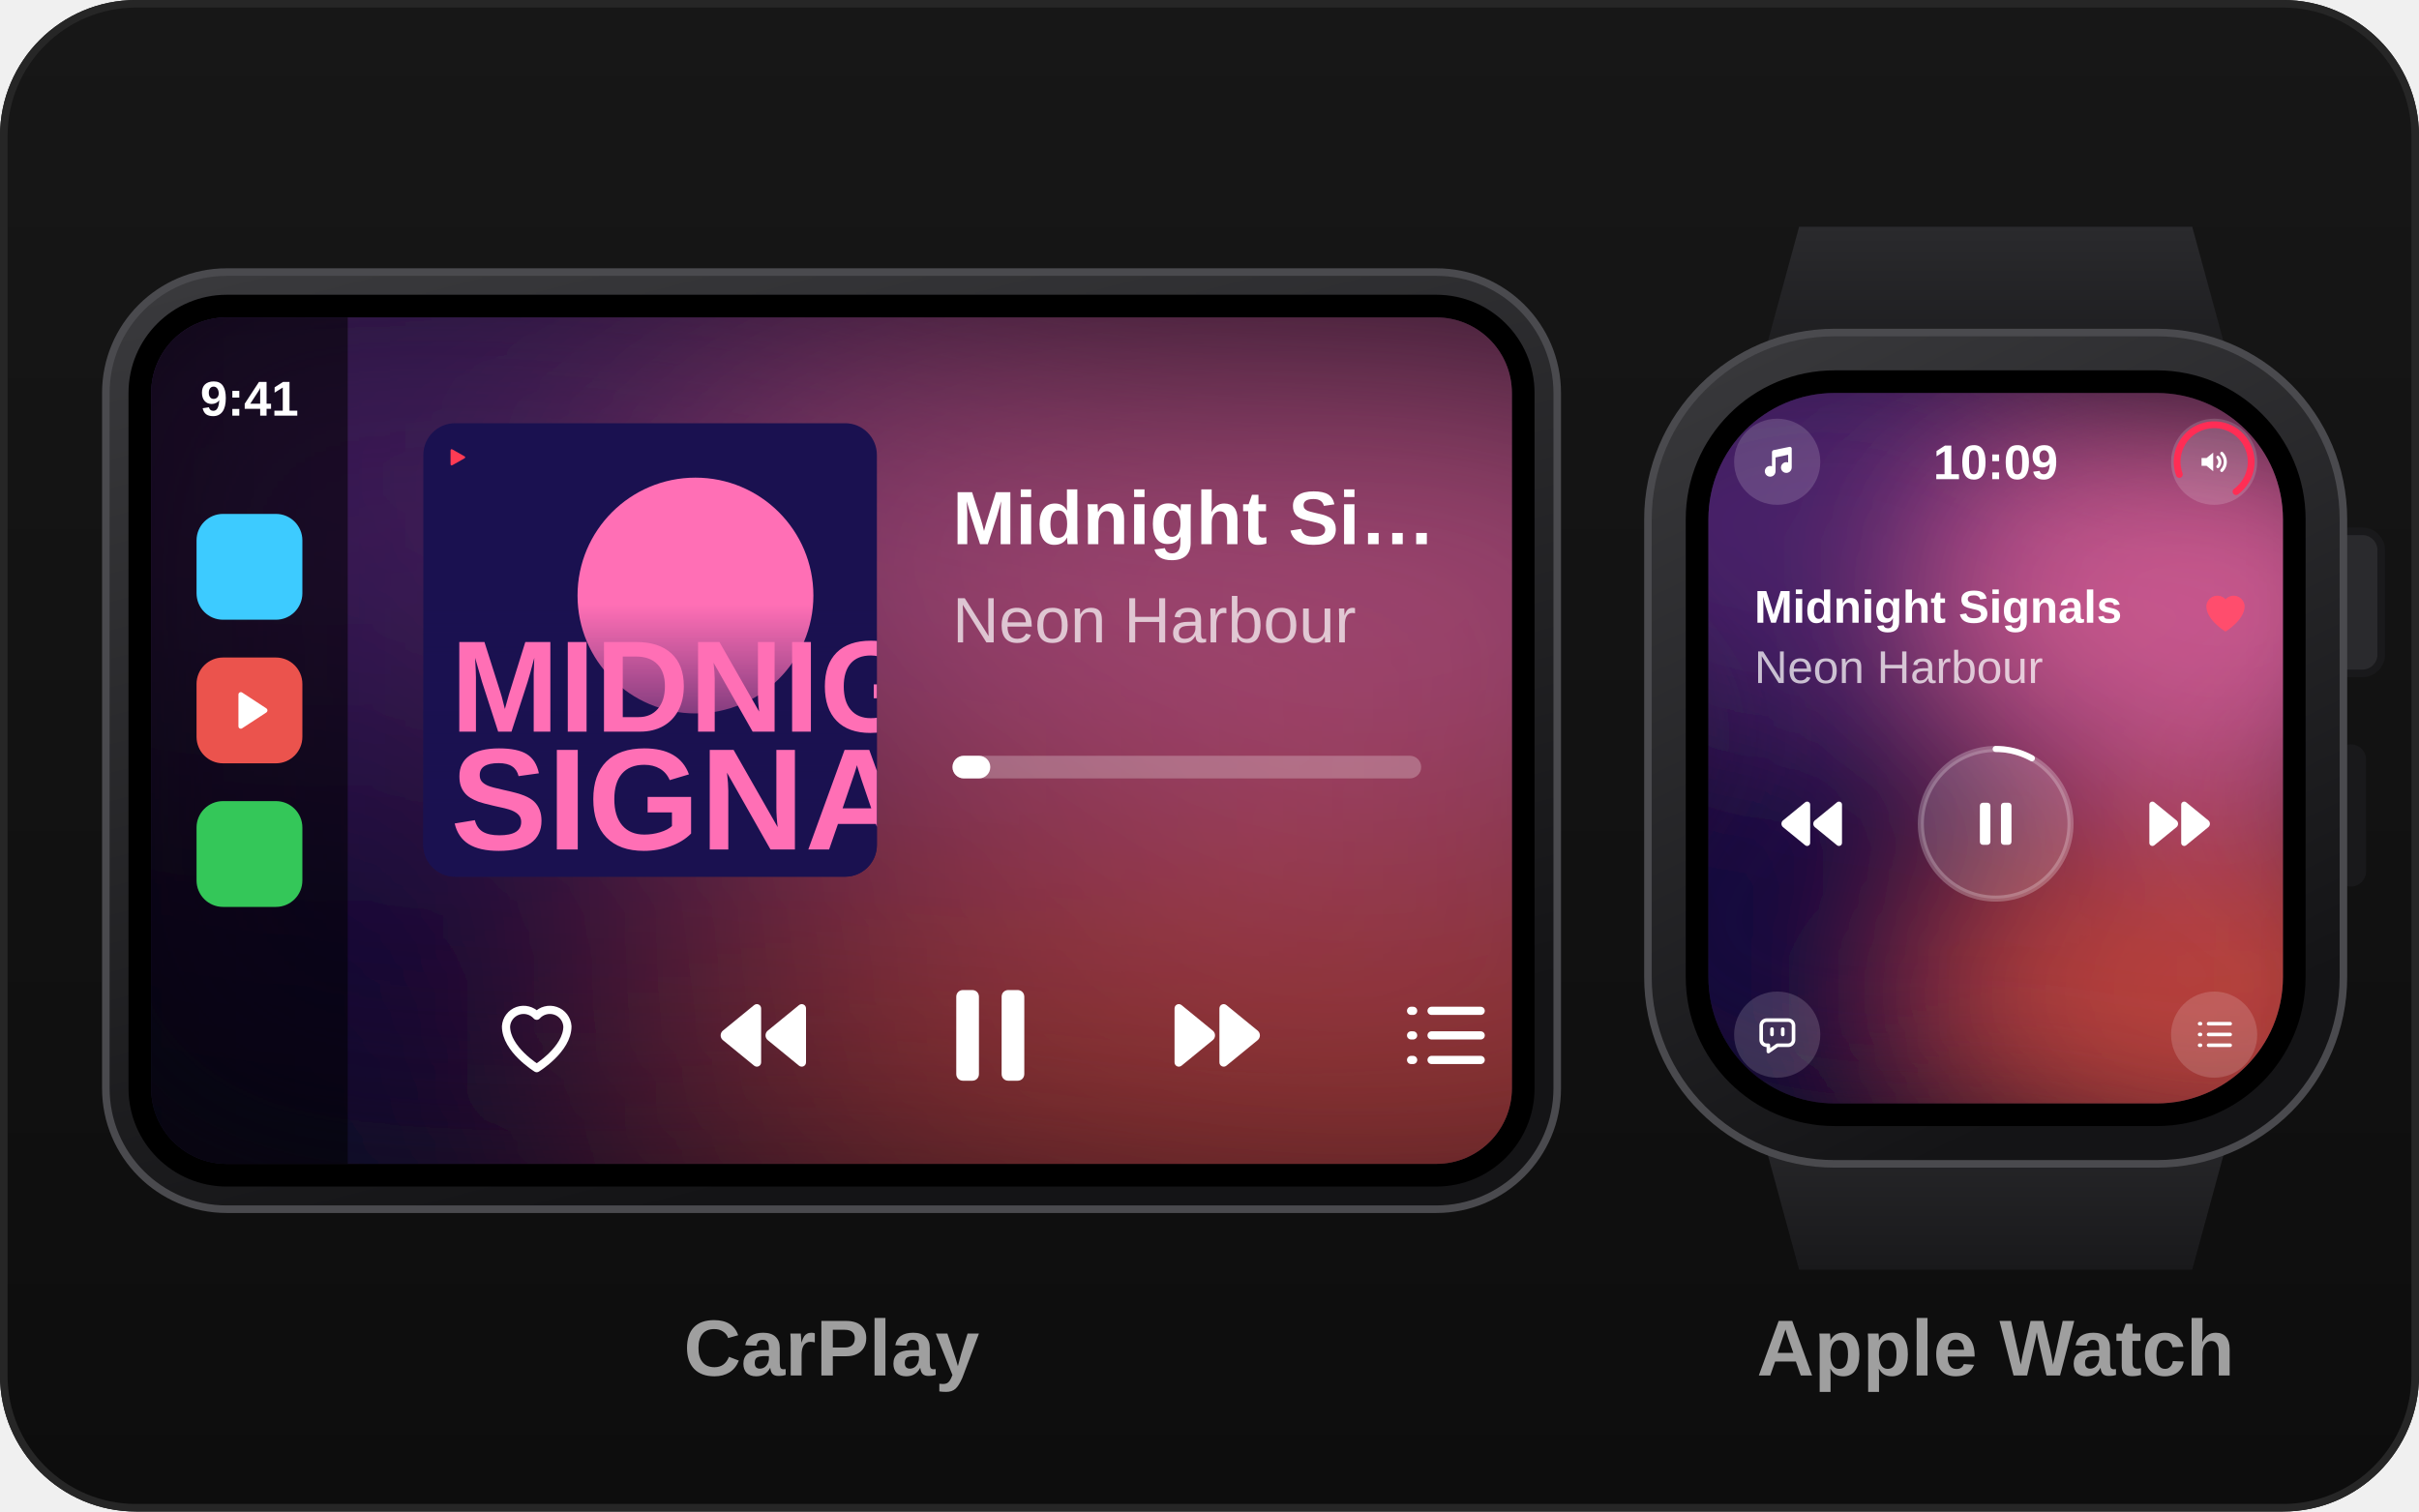
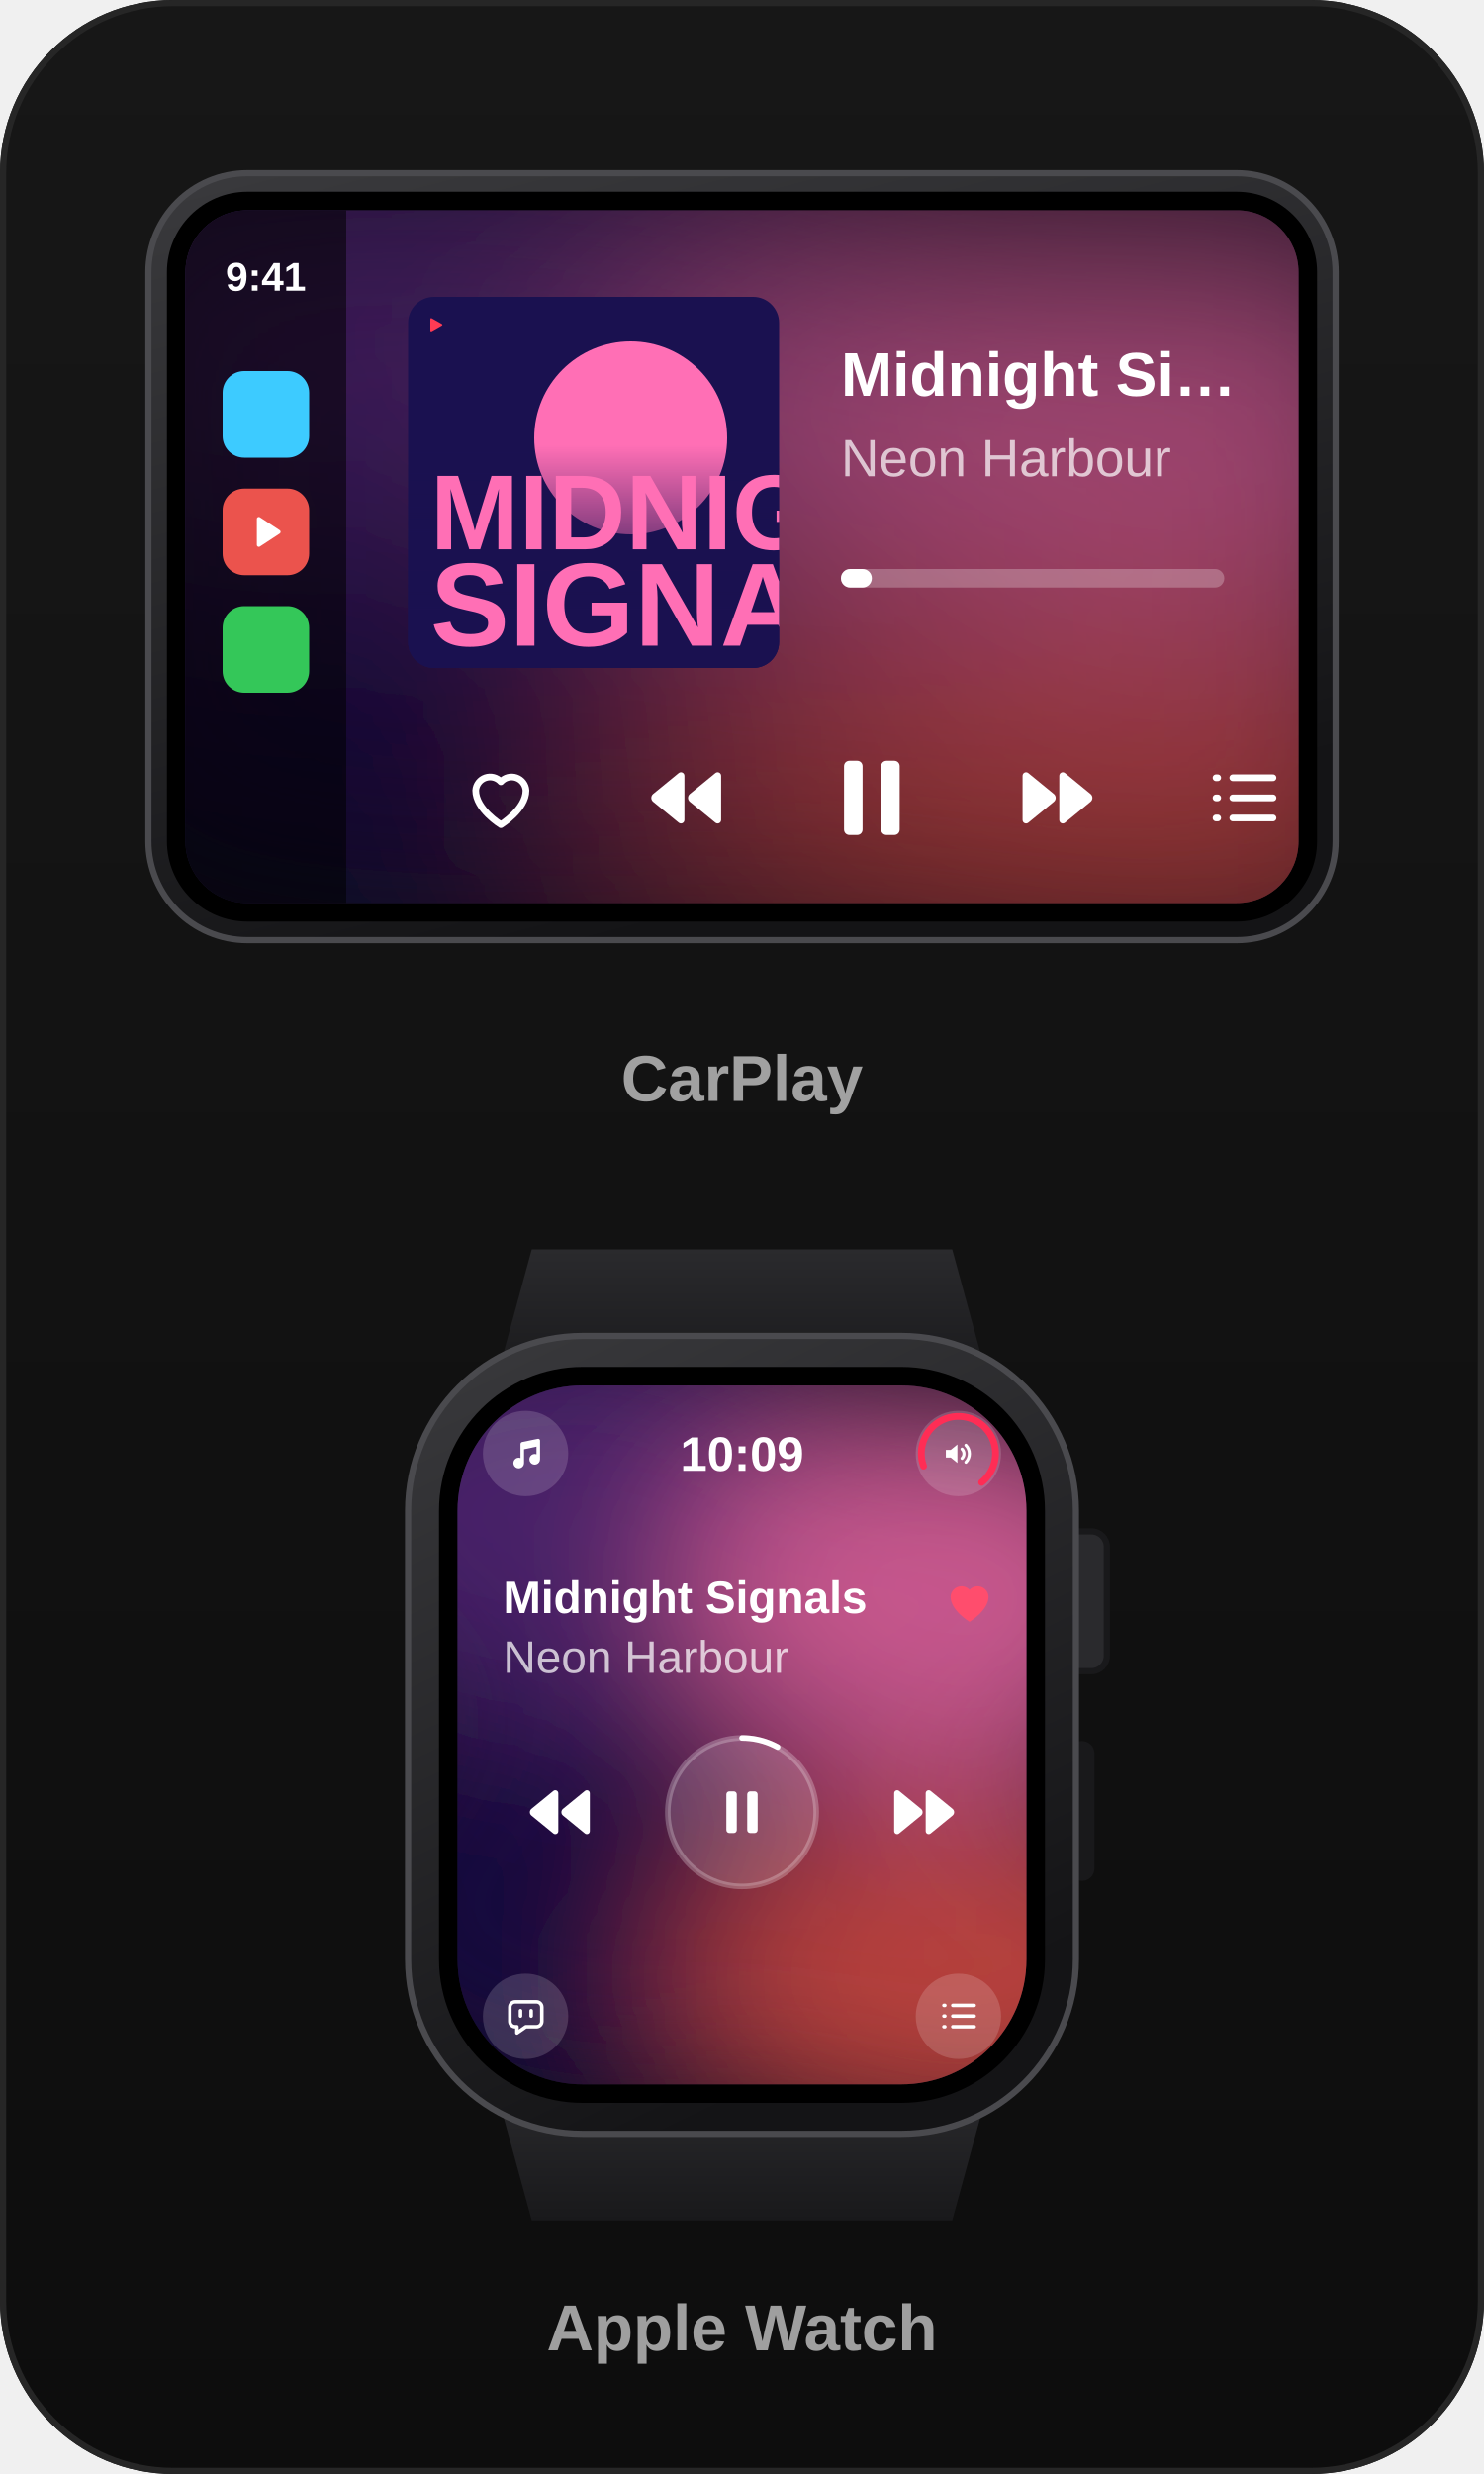
- <svg xmlns="http://www.w3.org/2000/svg" viewBox="0 0 320 200" width="320" height="200" role="img">
+ <svg xmlns="http://www.w3.org/2000/svg" viewBox="0 0 240 400" width="240" height="400" role="img">
  <defs>
    <clipPath id="dvpc">
-       <rect width="320" height="200" rx="18" />
+       <rect width="240" height="400" rx="28" />
    </clipPath>
    <linearGradient id="dvpg" x1="0" y1="0" x2="0" y2="1">
      <stop offset="0" stop-color="#171717" />
      <stop offset="1" stop-color="#0D0D0D" />
    </linearGradient>
  </defs>
  <g clip-path="url(#dvpc)">
-     <rect width="320" height="200" fill="url(#dvpg)" />
+     <rect width="240" height="400" fill="url(#dvpg)" />
    <linearGradient id="cpssh" x1="0" y1="0" x2=".4" y2="1">
      <stop offset="0" stop-color="#3A3A3D" />
      <stop offset="1" stop-color="#141416" />
    </linearGradient>
-     <rect x="14" y="36" width="192" height="124" rx="16" fill="url(#cpssh)" stroke="#4A4A4E" />
-     <rect x="17" y="39" width="186" height="118" rx="13" fill="#000" />
+     <rect x="24.0" y="28" width="192" height="124" rx="16" fill="url(#cpssh)" stroke="#4A4A4E" />
+     <rect x="27.0" y="31" width="186" height="118" rx="13" fill="#000" />
    <clipPath id="cpssc">
      <rect width="180" height="112" rx="10" />
    </clipPath>
-     <g transform="translate(20 42)">
+     <g transform="translate(30.0 34)">
      <g clip-path="url(#cpssc)">
        <g opacity="1">
          <animate attributeName="opacity" values="1;1;0;0;1" keyTimes="0;0.45;0.5;0.95;1" dur="8s" calcMode="spline" keySplines=".45 0 .25 1;.45 0 .25 1;.45 0 .25 1;.45 0 .25 1" repeatCount="indefinite" />
          <filter id="cp0bd" x="-30%" y="-30%" width="160%" height="160%">
            <feGaussianBlur stdDeviation="21.6" />
          </filter>
          <rect width="180" height="112" fill="#141024" />
          <g filter="url(#cp0bd)">
            <ellipse cx="36.0" cy="20.2" rx="99.0" ry="33.6" fill="#5B2A86" />
            <ellipse cx="153.0" cy="33.6" rx="81.0" ry="31.4" fill="#FF6FB5" />
            <ellipse cx="54.0" cy="84.0" rx="108.0" ry="33.6" fill="#1A1150" />
            <ellipse cx="162.0" cy="95.2" rx="90.0" ry="28.0" fill="#EB534D" />
          </g>
          <rect width="180" height="112" fill="#000" fill-opacity="0.35" />
          <rect width="26" height="112" fill="#000" fill-opacity=".55" />
          <text x="13" y="13" font-family="-apple-system,BlinkMacSystemFont,'SF Pro Display','Helvetica Neue',Arial,sans-serif" font-size="6.5" font-weight="600" fill="#fff" text-anchor="middle">9:41</text>
          <rect x="6" y="26" width="14" height="14" rx="3.5" fill="#3DCBFF" />
          <rect x="6" y="45" width="14" height="14" rx="3.5" fill="#EB534D" />
          <rect x="6" y="64" width="14" height="14" rx="3.5" fill="#34C759" />
          <path transform="translate(9.5 48.5) scale(0.291667)" d="M7 4.8v14.4c0 .9 1 1.4 1.7.9l11-7.2a1.1 1.1 0 0 0 0-1.8l-11-7.2C8 3.4 7 3.9 7 4.8z" fill="#fff" />
          <clipPath id="cp0c">
            <rect width="60" height="60" rx="4.2" />
          </clipPath>
          <g transform="translate(36 14)">
            <g clip-path="url(#cp0c)">
              <linearGradient id="cp0cg" x1="0" y1="0" x2="0" y2="1">
                <stop offset=".4" stop-color="#1A1150" stop-opacity="0" />
                <stop offset=".85" stop-color="#1A1150" />
              </linearGradient>
              <rect width="60" height="60" fill="#1A1150" />
              <circle cx="36.0" cy="22.8" r="15.6" fill="#FF6FB5" />
              <rect width="60" height="60" fill="url(#cp0cg)" />
              <path transform="translate(3.60 3.33) scale(0.0907 0.0907)" d="M0 3.5Q0 0 3.05 1.72L19.95 11.28Q23 13 19.95 14.72L3.05 24.28Q0 26 0 22.5Z" fill="#FF3B54" />
              <text x="3.60" y="40.81" font-family="-apple-system,BlinkMacSystemFont,'SF Pro Display','Helvetica Neue',Arial,sans-serif" font-size="17.23" font-weight="900" fill="#FF6FB5" textLength="52.80" lengthAdjust="spacingAndGlyphs">MIDNIGHT</text>
              <text x="3.60" y="56.40" font-family="-apple-system,BlinkMacSystemFont,'SF Pro Display','Helvetica Neue',Arial,sans-serif" font-size="19.16" font-weight="900" fill="#FF6FB5" textLength="52.80" lengthAdjust="spacingAndGlyphs">SIGNALS</text>
            </g>
          </g>
          <text x="106" y="30" font-family="-apple-system,BlinkMacSystemFont,'SF Pro Display','Helvetica Neue',Arial,sans-serif" font-size="10" font-weight="700" fill="#fff">Midnight Si…</text>
          <text x="106" y="43" font-family="-apple-system,BlinkMacSystemFont,'SF Pro Display','Helvetica Neue',Arial,sans-serif" font-size="8.5" font-weight="400" fill="#fff" fill-opacity="0.7">Neon Harbour</text>
          <rect x="106" y="58" width="62" height="3" rx="1.5" fill="#fff" fill-opacity=".25" />
          <rect x="106" y="58" width="5.0" height="3" rx="1.5" fill="#fff">
            <animate attributeName="width" values="5;22.3;5;5" keyTimes="0;0.5;0.501;1" dur="8s" calcMode="linear" repeatCount="indefinite" />
          </rect>
          <path transform="translate(44.5 88.5) scale(0.541667)" d="M12 20s-7.5-4.6-7.5-10.2A4.3 4.3 0 0 1 12 7.2a4.3 4.3 0 0 1 7.5 2.6C19.5 15.4 12 20 12 20z" fill="none" stroke="#fff" stroke-width="2" stroke-linecap="round" stroke-linejoin="round" />
          <path transform="translate(73.5 87.5) scale(0.625)" d="M11.5 6.3v11.4c0 .8-.9 1.2-1.5.7L3.4 13a1.3 1.3 0 0 1 0-2L10 5.6c.6-.5 1.5-.1 1.5.7zM21 6.3v11.4c0 .8-.9 1.2-1.5.7L12.9 13a1.3 1.3 0 0 1 0-2l6.6-5.4c.6-.5 1.5-.1 1.5.7z" fill="#fff" />
          <path transform="translate(102 86) scale(0.75)" d="M6 5.2C6 4.5 6.5 4 7.2 4h1.6c.7 0 1.2.5 1.2 1.2v13.6c0 .7-.5 1.2-1.2 1.2H7.2C6.5 20 6 19.5 6 18.8zM14 5.2c0-.7.5-1.2 1.2-1.2h1.6c.7 0 1.2.5 1.2 1.2v13.6c0 .7-.5 1.2-1.2 1.2h-1.6c-.7 0-1.2-.5-1.2-1.2z" fill="#fff" />
          <path transform="translate(133.5 87.5) scale(0.625)" d="M12.5 6.3v11.4c0 .8.9 1.2 1.5.7l6.6-5.4a1.3 1.3 0 0 0 0-2L14 5.6c-.6-.5-1.5-.1-1.5.7zM3 6.3v11.4c0 .8.9 1.2 1.5.7l6.6-5.4a1.3 1.3 0 0 0 0-2L4.5 5.6C3.9 5.1 3 5.5 3 6.3z" fill="#fff" />
          <path transform="translate(164.5 88.5) scale(0.541667)" d="M9 6h12M9 12h12M9 18h12M4 6h.5M4 12h.5M4 18h.5" fill="none" stroke="#fff" stroke-width="2" stroke-linecap="round" stroke-linejoin="round" />
        </g>
        <g opacity="0">
          <animate attributeName="opacity" values="0;0;1;1;0" keyTimes="0;0.45;0.5;0.95;1" dur="8s" calcMode="spline" keySplines=".45 0 .25 1;.45 0 .25 1;.45 0 .25 1;.45 0 .25 1" repeatCount="indefinite" />
          <filter id="cp1bd" x="-30%" y="-30%" width="160%" height="160%">
            <feGaussianBlur stdDeviation="21.6" />
          </filter>
          <rect width="180" height="112" fill="#141024" />
          <g filter="url(#cp1bd)">
            <ellipse cx="36.0" cy="22.4" rx="99.0" ry="33.6" fill="#0E1B4D" />
            <ellipse cx="153.0" cy="33.6" rx="81.0" ry="31.4" fill="#3DCBFF" />
            <ellipse cx="54.0" cy="89.6" rx="108.0" ry="33.6" fill="#0B2E24" />
            <ellipse cx="162.0" cy="95.2" rx="90.0" ry="28.0" fill="#6FF0C4" />
          </g>
          <rect width="180" height="112" fill="#000" fill-opacity="0.35" />
          <rect width="26" height="112" fill="#000" fill-opacity=".55" />
          <text x="13" y="13" font-family="-apple-system,BlinkMacSystemFont,'SF Pro Display','Helvetica Neue',Arial,sans-serif" font-size="6.5" font-weight="600" fill="#fff" text-anchor="middle">9:41</text>
          <rect x="6" y="26" width="14" height="14" rx="3.5" fill="#3DCBFF" />
          <rect x="6" y="45" width="14" height="14" rx="3.5" fill="#EB534D" />
          <rect x="6" y="64" width="14" height="14" rx="3.5" fill="#34C759" />
          <path transform="translate(9.5 48.5) scale(0.291667)" d="M7 4.8v14.4c0 .9 1 1.4 1.7.9l11-7.2a1.1 1.1 0 0 0 0-1.8l-11-7.2C8 3.4 7 3.9 7 4.8z" fill="#fff" />
          <clipPath id="cp1c">
            <rect width="60" height="60" rx="4.2" />
          </clipPath>
          <g transform="translate(36 14)">
            <g clip-path="url(#cp1c)">
              <linearGradient id="cp1cg" x1="0" y1="0" x2="0" y2="1">
                <stop offset=".4" stop-color="#0E1B4D" stop-opacity="0" />
                <stop offset=".85" stop-color="#0E1B4D" />
              </linearGradient>
              <rect width="60" height="60" fill="#0E1B4D" />
              <circle cx="36.0" cy="22.8" r="15.6" fill="#6FF0C4" />
              <rect width="60" height="60" fill="url(#cp1cg)" />
              <path transform="translate(3.60 3.33) scale(0.0907 0.0907)" d="M0 3.5Q0 0 3.05 1.72L19.95 11.28Q23 13 19.95 14.72L3.05 24.28Q0 26 0 22.5Z" fill="#FF3B54" />
              <text x="3.60" y="43.34" font-family="-apple-system,BlinkMacSystemFont,'SF Pro Display','Helvetica Neue',Arial,sans-serif" font-size="24.72" font-weight="900" fill="#6FF0C4" textLength="52.80" lengthAdjust="spacingAndGlyphs">PAPER</text>
              <text x="3.60" y="56.40" font-family="-apple-system,BlinkMacSystemFont,'SF Pro Display','Helvetica Neue',Arial,sans-serif" font-size="15.64" font-weight="900" fill="#6FF0C4" textLength="52.80" lengthAdjust="spacingAndGlyphs">LANTERNS</text>
            </g>
          </g>
          <text x="106" y="30" font-family="-apple-system,BlinkMacSystemFont,'SF Pro Display','Helvetica Neue',Arial,sans-serif" font-size="10" font-weight="700" fill="#fff">Paper Lante…</text>
          <text x="106" y="43" font-family="-apple-system,BlinkMacSystemFont,'SF Pro Display','Helvetica Neue',Arial,sans-serif" font-size="8.5" font-weight="400" fill="#fff" fill-opacity="0.7">Marine Vale</text>
          <rect x="106" y="58" width="62" height="3" rx="1.5" fill="#fff" fill-opacity=".25" />
          <rect x="106" y="58" width="5.0" height="3" rx="1.5" fill="#fff">
            <animate attributeName="width" values="5;5;22.3" keyTimes="0;0.5;1" dur="8s" calcMode="linear" repeatCount="indefinite" />
          </rect>
          <path transform="translate(44.5 88.5) scale(0.541667)" d="M12 20s-7.5-4.6-7.5-10.2A4.3 4.3 0 0 1 12 7.2a4.3 4.3 0 0 1 7.5 2.6C19.5 15.4 12 20 12 20z" fill="none" stroke="#fff" stroke-width="2" stroke-linecap="round" stroke-linejoin="round" />
          <path transform="translate(73.5 87.5) scale(0.625)" d="M11.5 6.3v11.4c0 .8-.9 1.2-1.5.7L3.4 13a1.3 1.3 0 0 1 0-2L10 5.6c.6-.5 1.5-.1 1.5.7zM21 6.3v11.4c0 .8-.9 1.2-1.5.7L12.9 13a1.3 1.3 0 0 1 0-2l6.6-5.4c.6-.5 1.5-.1 1.5.7z" fill="#fff" />
          <path transform="translate(102 86) scale(0.75)" d="M6 5.2C6 4.5 6.5 4 7.2 4h1.6c.7 0 1.2.5 1.2 1.2v13.6c0 .7-.5 1.2-1.2 1.2H7.2C6.5 20 6 19.5 6 18.8zM14 5.2c0-.7.5-1.2 1.2-1.2h1.6c.7 0 1.2.5 1.2 1.2v13.6c0 .7-.5 1.2-1.2 1.2h-1.6c-.7 0-1.2-.5-1.2-1.2z" fill="#fff" />
          <path transform="translate(133.5 87.5) scale(0.625)" d="M12.5 6.3v11.4c0 .8.9 1.2 1.5.7l6.6-5.4a1.3 1.3 0 0 0 0-2L14 5.6c-.6-.5-1.5-.1-1.5.7zM3 6.3v11.4c0 .8.9 1.2 1.5.7l6.6-5.4a1.3 1.3 0 0 0 0-2L4.5 5.6C3.9 5.1 3 5.5 3 6.3z" fill="#fff" />
          <path transform="translate(164.5 88.5) scale(0.541667)" d="M9 6h12M9 12h12M9 18h12M4 6h.5M4 12h.5M4 18h.5" fill="none" stroke="#fff" stroke-width="2" stroke-linecap="round" stroke-linejoin="round" />
        </g>
      </g>
    </g>
+     <text x="120" y="178" font-family="-apple-system,BlinkMacSystemFont,'SF Pro Display','Helvetica Neue',Arial,sans-serif" font-size="10.5" font-weight="600" fill="#fff" fill-opacity="0.6" text-anchor="middle">CarPlay</text>
    <linearGradient id="wchbn" x1="0" y1="0" x2="0" y2="1">
      <stop offset="0" stop-color="#2A2A2D" />
      <stop offset="1" stop-color="#19191B" />
    </linearGradient>
-     <path d="M232 52.0L238 30.0h52L296 52.0z" fill="url(#wchbn)" />
-     <path d="M232 146.0L238 168.0h52L296 146.0z" fill="url(#wchbn)" />
-     <rect x="308" y="70.3" width="7" height="18.8" rx="2.5" fill="#2A2A2D" stroke="#19191B" />
-     <rect x="309" y="98.5" width="4" height="18.8" rx="2" fill="#19191B" />
+     <path d="M80.0 224L86.0 202h68L160.0 224z" fill="url(#wchbn)" />
+     <path d="M80.0 337L86.0 359h68L160.0 337z" fill="url(#wchbn)" />
+     <rect x="172.0" y="247.6" width="7" height="22.6" rx="2.5" fill="#2A2A2D" stroke="#19191B" />
+     <rect x="173.0" y="281.5" width="4" height="22.6" rx="2" fill="#19191B" />
    <linearGradient id="wchsh" x1="0" y1="0" x2=".4" y2="1">
      <stop offset="0" stop-color="#3A3A3D" />
      <stop offset="1" stop-color="#141416" />
    </linearGradient>
-     <rect x="218" y="44.0" width="92" height="110" rx="24.72" fill="url(#wchsh)" stroke="#4A4A4E" />
-     <rect x="223" y="49.0" width="82" height="100" rx="19.72" fill="#000" />
+     <rect x="66.0" y="216" width="108" height="129" rx="28.24" fill="url(#wchsh)" stroke="#4A4A4E" />
+     <rect x="71.0" y="221" width="98" height="119" rx="23.24" fill="#000" />
    <clipPath id="wchsc">
-       <rect width="76" height="94" rx="16.72" />
+       <rect width="92" height="113" rx="20.24" />
    </clipPath>
-     <g transform="translate(226 52.0)">
+     <g transform="translate(74.0 224)">
      <g clip-path="url(#wchsc)">
        <g opacity="1">
          <animate attributeName="opacity" values="1;1;0;0;1" keyTimes="0;0.45;0.5;0.95;1" dur="8s" calcMode="spline" keySplines=".45 0 .25 1;.45 0 .25 1;.45 0 .25 1;.45 0 .25 1" repeatCount="indefinite" />
          <filter id="wn0bd" x="-30%" y="-30%" width="160%" height="160%">
-             <feGaussianBlur stdDeviation="11.3" />
-           </filter>
-           <rect width="76" height="94" fill="#141024" />
+             <feGaussianBlur stdDeviation="13.6" />
+           </filter>
+           <rect width="92" height="113" fill="#141024" />
          <g filter="url(#wn0bd)">
-             <ellipse cx="15.2" cy="16.9" rx="41.8" ry="28.2" fill="#5B2A86" />
-             <ellipse cx="64.6" cy="28.2" rx="34.2" ry="26.3" fill="#FF6FB5" />
-             <ellipse cx="22.8" cy="70.5" rx="45.6" ry="28.2" fill="#1A1150" />
-             <ellipse cx="68.4" cy="79.9" rx="38.0" ry="23.5" fill="#EB534D" />
-           </g>
-           <rect width="76" height="94" fill="#000" fill-opacity="0.22" />
-           <circle cx="9.1" cy="9.1" r="5.7" fill="#fff" fill-opacity=".16" />
-           <circle cx="66.9" cy="9.1" r="5.7" fill="#fff" fill-opacity=".16" />
-           <path transform="translate(6.27 6.27) scale(0.2375)" d="M9 17.2V6.6c0-.6.4-1.1 1-1.2l8.8-1.8c.6-.1 1.2.4 1.2 1v10.5a3 3 0 1 1-2-2.8V8l-7 1.5v7.7a3 3 0 1 1-2-2.8z" fill="#fff" />
-           <circle cx="66.9" cy="9.1" r="4.9" fill="none" stroke="#FF2D55" stroke-width="0.9" stroke-dasharray="21.7 999" transform="rotate(-200 66.9 9.1)" stroke-linecap="round" />
-           <g transform="translate(64.41 6.65) scale(0.205833)">
+             <ellipse cx="18.4" cy="20.3" rx="50.6" ry="33.9" fill="#5B2A86" />
+             <ellipse cx="78.2" cy="33.9" rx="41.4" ry="31.6" fill="#FF6FB5" />
+             <ellipse cx="27.6" cy="84.8" rx="55.2" ry="33.9" fill="#1A1150" />
+             <ellipse cx="82.8" cy="96.0" rx="46.0" ry="28.2" fill="#EB534D" />
+           </g>
+           <rect width="92" height="113" fill="#000" fill-opacity="0.22" />
+           <circle cx="11.0" cy="11.0" r="6.9" fill="#fff" fill-opacity=".16" />
+           <circle cx="81.0" cy="11.0" r="6.9" fill="#fff" fill-opacity=".16" />
+           <path transform="translate(7.59 7.59) scale(0.2875)" d="M9 17.2V6.6c0-.6.4-1.1 1-1.2l8.8-1.8c.6-.1 1.2.4 1.2 1v10.5a3 3 0 1 1-2-2.8V8l-7 1.5v7.7a3 3 0 1 1-2-2.8z" fill="#fff" />
+           <circle cx="81.0" cy="11.0" r="6.0" fill="none" stroke="#FF2D55" stroke-width="1.1" stroke-dasharray="26.3 999" transform="rotate(-200 81.0 11.0)" stroke-linecap="round" />
+           <g transform="translate(77.97 8.05) scale(0.249167)">
            <path d="M4 9.5h3.2L11.5 6v12l-4.3-3.5H4z" fill="#fff" />
            <path d="M14.5 9a4.2 4.2 0 0 1 0 6M17 6.5a7.8 7.8 0 0 1 0 11" fill="none" stroke="#fff" stroke-width="2" stroke-linecap="round" />
          </g>
-           <text x="38" y="11.4" font-family="-apple-system,BlinkMacSystemFont,'SF Pro Display','Helvetica Neue',Arial,sans-serif" font-size="6.46" font-weight="600" fill="#fff" text-anchor="middle">10:09</text>
-           <text x="6.08" y="30.4" font-family="-apple-system,BlinkMacSystemFont,'SF Pro Display','Helvetica Neue',Arial,sans-serif" font-size="6.08" font-weight="700" fill="#fff">Midnight Signals</text>
-           <text x="6.08" y="38.38" font-family="-apple-system,BlinkMacSystemFont,'SF Pro Display','Helvetica Neue',Arial,sans-serif" font-size="6.08" font-weight="400" fill="#fff" fill-opacity="0.72">Neon Harbour</text>
-           <path transform="translate(64.6 25.08) scale(0.316667)" d="M12 20.5s-8-4.8-8-10.6A4.6 4.6 0 0 1 12 7a4.6 4.6 0 0 1 8 2.9c0 5.8-8 10.6-8 10.6z" fill="#FF4D6D" />
-           <circle cx="38.0" cy="57.0" r="9.9" fill="#fff" fill-opacity=".16" />
-           <circle cx="38.0" cy="57.0" r="9.9" fill="none" stroke="#fff" stroke-opacity=".25" stroke-width="0.8" />
-           <circle cx="38.0" cy="57.0" r="9.9" fill="none" stroke="#fff" stroke-width="0.8" stroke-dasharray="62.1" stroke-dashoffset="57.1" stroke-linecap="round" transform="rotate(-90 38.0 57.0)">
-             <animate attributeName="stroke-dashoffset" values="57.1;39.7;57.1;57.1" keyTimes="0;0.5;0.501;1" dur="8s" calcMode="linear" repeatCount="indefinite" />
+           <text x="46" y="13.8" font-family="-apple-system,BlinkMacSystemFont,'SF Pro Display','Helvetica Neue',Arial,sans-serif" font-size="7.82" font-weight="600" fill="#fff" text-anchor="middle">10:09</text>
+           <text x="7.36" y="36.8" font-family="-apple-system,BlinkMacSystemFont,'SF Pro Display','Helvetica Neue',Arial,sans-serif" font-size="7.36" font-weight="700" fill="#fff">Midnight Signals</text>
+           <text x="7.36" y="46.46" font-family="-apple-system,BlinkMacSystemFont,'SF Pro Display','Helvetica Neue',Arial,sans-serif" font-size="7.36" font-weight="400" fill="#fff" fill-opacity="0.72">Neon Harbour</text>
+           <path transform="translate(78.2 30.36) scale(0.383333)" d="M12 20.5s-8-4.8-8-10.6A4.6 4.6 0 0 1 12 7a4.6 4.6 0 0 1 8 2.9c0 5.8-8 10.6-8 10.6z" fill="#FF4D6D" />
+           <circle cx="46.0" cy="69.0" r="12.0" fill="#fff" fill-opacity=".16" />
+           <circle cx="46.0" cy="69.0" r="12.0" fill="none" stroke="#fff" stroke-opacity=".25" stroke-width="0.9" />
+           <circle cx="46.0" cy="69.0" r="12.0" fill="none" stroke="#fff" stroke-width="0.9" stroke-dasharray="75.1" stroke-dashoffset="69.1" stroke-linecap="round" transform="rotate(-90 46.0 69.0)">
+             <animate attributeName="stroke-dashoffset" values="69.1;48.1;69.1;69.1" keyTimes="0;0.5;0.501;1" dur="8s" calcMode="linear" repeatCount="indefinite" />
          </circle>
-           <path transform="translate(33.82 52.82) scale(0.348333)" d="M6 5.2C6 4.5 6.5 4 7.2 4h1.6c.7 0 1.2.5 1.2 1.2v13.6c0 .7-.5 1.2-1.2 1.2H7.2C6.5 20 6 19.5 6 18.8zM14 5.2c0-.7.5-1.2 1.2-1.2h1.6c.7 0 1.2.5 1.2 1.2v13.6c0 .7-.5 1.2-1.2 1.2h-1.6c-.7 0-1.2-.5-1.2-1.2z" fill="#fff" />
-           <path transform="translate(8.36 51.68) scale(0.443333)" d="M11.5 6.3v11.4c0 .8-.9 1.2-1.5.7L3.4 13a1.3 1.3 0 0 1 0-2L10 5.6c.6-.5 1.5-.1 1.5.7zM21 6.3v11.4c0 .8-.9 1.2-1.5.7L12.9 13a1.3 1.3 0 0 1 0-2l6.6-5.4c.6-.5 1.5-.1 1.5.7z" fill="#fff" />
-           <path transform="translate(57 51.68) scale(0.443333)" d="M12.5 6.3v11.4c0 .8.9 1.2 1.5.7l6.6-5.4a1.3 1.3 0 0 0 0-2L14 5.6c-.6-.5-1.5-.1-1.5.7zM3 6.3v11.4c0 .8.9 1.2 1.5.7l6.6-5.4a1.3 1.3 0 0 0 0-2L4.5 5.6C3.9 5.1 3 5.5 3 6.3z" fill="#fff" />
-           <circle cx="9.1" cy="84.9" r="5.7" fill="#fff" fill-opacity=".16" />
-           <path transform="translate(6.27 82.03) scale(0.2375)" d="M6 4h12a3 3 0 0 1 3 3v8a3 3 0 0 1-3 3h-6l-5 3.5V18H6a3 3 0 0 1-3-3V7a3 3 0 0 1 3-3zM9 9v3M15 9v3" fill="none" stroke="#fff" stroke-width="2" stroke-linecap="round" stroke-linejoin="round" />
-           <circle cx="66.9" cy="84.9" r="5.7" fill="#fff" fill-opacity=".16" />
-           <path transform="translate(64.03 82.03) scale(0.2375)" d="M9 6h12M9 12h12M9 18h12M4 6h.5M4 12h.5M4 18h.5" fill="none" stroke="#fff" stroke-width="2" stroke-linecap="round" stroke-linejoin="round" />
+           <path transform="translate(40.94 63.94) scale(0.421667)" d="M6 5.2C6 4.5 6.5 4 7.2 4h1.6c.7 0 1.2.5 1.2 1.2v13.6c0 .7-.5 1.2-1.2 1.2H7.2C6.5 20 6 19.5 6 18.8zM14 5.2c0-.7.5-1.2 1.2-1.2h1.6c.7 0 1.2.5 1.2 1.2v13.6c0 .7-.5 1.2-1.2 1.2h-1.6c-.7 0-1.2-.5-1.2-1.2z" fill="#fff" />
+           <path transform="translate(10.12 62.56) scale(0.536667)" d="M11.5 6.3v11.4c0 .8-.9 1.2-1.5.7L3.4 13a1.3 1.3 0 0 1 0-2L10 5.6c.6-.5 1.5-.1 1.5.7zM21 6.3v11.4c0 .8-.9 1.2-1.5.7L12.9 13a1.3 1.3 0 0 1 0-2l6.6-5.4c.6-.5 1.5-.1 1.5.7z" fill="#fff" />
+           <path transform="translate(69 62.56) scale(0.536667)" d="M12.5 6.3v11.4c0 .8.9 1.2 1.5.7l6.6-5.4a1.3 1.3 0 0 0 0-2L14 5.6c-.6-.5-1.5-.1-1.5.7zM3 6.3v11.4c0 .8.9 1.2 1.5.7l6.6-5.4a1.3 1.3 0 0 0 0-2L4.5 5.6C3.9 5.1 3 5.5 3 6.3z" fill="#fff" />
+           <circle cx="11.0" cy="102.0" r="6.9" fill="#fff" fill-opacity=".16" />
+           <path transform="translate(7.59 98.51) scale(0.2875)" d="M6 4h12a3 3 0 0 1 3 3v8a3 3 0 0 1-3 3h-6l-5 3.5V18H6a3 3 0 0 1-3-3V7a3 3 0 0 1 3-3zM9 9v3M15 9v3" fill="none" stroke="#fff" stroke-width="2" stroke-linecap="round" stroke-linejoin="round" />
+           <circle cx="81.0" cy="102.0" r="6.9" fill="#fff" fill-opacity=".16" />
+           <path transform="translate(77.51 98.51) scale(0.2875)" d="M9 6h12M9 12h12M9 18h12M4 6h.5M4 12h.5M4 18h.5" fill="none" stroke="#fff" stroke-width="2" stroke-linecap="round" stroke-linejoin="round" />
        </g>
        <g opacity="0">
          <animate attributeName="opacity" values="0;0;1;1;0" keyTimes="0;0.45;0.5;0.95;1" dur="8s" calcMode="spline" keySplines=".45 0 .25 1;.45 0 .25 1;.45 0 .25 1;.45 0 .25 1" repeatCount="indefinite" />
          <filter id="wn1bd" x="-30%" y="-30%" width="160%" height="160%">
-             <feGaussianBlur stdDeviation="11.3" />
-           </filter>
-           <rect width="76" height="94" fill="#141024" />
+             <feGaussianBlur stdDeviation="13.6" />
+           </filter>
+           <rect width="92" height="113" fill="#141024" />
          <g filter="url(#wn1bd)">
-             <ellipse cx="15.2" cy="18.8" rx="41.8" ry="28.2" fill="#0E1B4D" />
-             <ellipse cx="64.6" cy="28.2" rx="34.2" ry="26.3" fill="#3DCBFF" />
-             <ellipse cx="22.8" cy="75.2" rx="45.6" ry="28.2" fill="#0B2E24" />
-             <ellipse cx="68.4" cy="79.9" rx="38.0" ry="23.5" fill="#6FF0C4" />
-           </g>
-           <rect width="76" height="94" fill="#000" fill-opacity="0.22" />
-           <circle cx="9.1" cy="9.1" r="5.7" fill="#fff" fill-opacity=".16" />
-           <circle cx="66.9" cy="9.1" r="5.7" fill="#fff" fill-opacity=".16" />
-           <path transform="translate(6.27 6.27) scale(0.2375)" d="M9 17.2V6.6c0-.6.4-1.1 1-1.2l8.8-1.8c.6-.1 1.2.4 1.2 1v10.5a3 3 0 1 1-2-2.8V8l-7 1.5v7.7a3 3 0 1 1-2-2.8z" fill="#fff" />
-           <circle cx="66.9" cy="9.1" r="4.9" fill="none" stroke="#FF2D55" stroke-width="0.9" stroke-dasharray="21.7 999" transform="rotate(-200 66.9 9.1)" stroke-linecap="round" />
-           <g transform="translate(64.41 6.65) scale(0.205833)">
+             <ellipse cx="18.4" cy="22.6" rx="50.6" ry="33.9" fill="#0E1B4D" />
+             <ellipse cx="78.2" cy="33.9" rx="41.4" ry="31.6" fill="#3DCBFF" />
+             <ellipse cx="27.6" cy="90.4" rx="55.2" ry="33.9" fill="#0B2E24" />
+             <ellipse cx="82.8" cy="96.0" rx="46.0" ry="28.2" fill="#6FF0C4" />
+           </g>
+           <rect width="92" height="113" fill="#000" fill-opacity="0.22" />
+           <circle cx="11.0" cy="11.0" r="6.9" fill="#fff" fill-opacity=".16" />
+           <circle cx="81.0" cy="11.0" r="6.9" fill="#fff" fill-opacity=".16" />
+           <path transform="translate(7.59 7.59) scale(0.2875)" d="M9 17.2V6.6c0-.6.4-1.1 1-1.2l8.8-1.8c.6-.1 1.2.4 1.2 1v10.5a3 3 0 1 1-2-2.8V8l-7 1.5v7.7a3 3 0 1 1-2-2.8z" fill="#fff" />
+           <circle cx="81.0" cy="11.0" r="6.0" fill="none" stroke="#FF2D55" stroke-width="1.1" stroke-dasharray="26.3 999" transform="rotate(-200 81.0 11.0)" stroke-linecap="round" />
+           <g transform="translate(77.97 8.05) scale(0.249167)">
            <path d="M4 9.5h3.2L11.5 6v12l-4.3-3.5H4z" fill="#fff" />
            <path d="M14.5 9a4.2 4.2 0 0 1 0 6M17 6.5a7.8 7.8 0 0 1 0 11" fill="none" stroke="#fff" stroke-width="2" stroke-linecap="round" />
          </g>
-           <text x="38" y="11.4" font-family="-apple-system,BlinkMacSystemFont,'SF Pro Display','Helvetica Neue',Arial,sans-serif" font-size="6.46" font-weight="600" fill="#fff" text-anchor="middle">10:09</text>
-           <text x="6.08" y="30.4" font-family="-apple-system,BlinkMacSystemFont,'SF Pro Display','Helvetica Neue',Arial,sans-serif" font-size="6.08" font-weight="700" fill="#fff">Paper Lanterns</text>
-           <text x="6.08" y="38.38" font-family="-apple-system,BlinkMacSystemFont,'SF Pro Display','Helvetica Neue',Arial,sans-serif" font-size="6.08" font-weight="400" fill="#fff" fill-opacity="0.72">Marine Vale</text>
-           <path transform="translate(64.6 25.08) scale(0.316667)" d="M12 20.5s-8-4.8-8-10.6A4.6 4.6 0 0 1 12 7a4.6 4.6 0 0 1 8 2.9c0 5.8-8 10.6-8 10.6z" fill="#FF4D6D" />
-           <circle cx="38.0" cy="57.0" r="9.9" fill="#fff" fill-opacity=".16" />
-           <circle cx="38.0" cy="57.0" r="9.9" fill="none" stroke="#fff" stroke-opacity=".25" stroke-width="0.8" />
-           <circle cx="38.0" cy="57.0" r="9.9" fill="none" stroke="#fff" stroke-width="0.8" stroke-dasharray="62.1" stroke-dashoffset="57.1" stroke-linecap="round" transform="rotate(-90 38.0 57.0)">
-             <animate attributeName="stroke-dashoffset" values="57.1;57.1;39.7" keyTimes="0;0.5;1" dur="8s" calcMode="linear" repeatCount="indefinite" />
+           <text x="46" y="13.8" font-family="-apple-system,BlinkMacSystemFont,'SF Pro Display','Helvetica Neue',Arial,sans-serif" font-size="7.82" font-weight="600" fill="#fff" text-anchor="middle">10:09</text>
+           <text x="7.36" y="36.8" font-family="-apple-system,BlinkMacSystemFont,'SF Pro Display','Helvetica Neue',Arial,sans-serif" font-size="7.36" font-weight="700" fill="#fff">Paper Lanterns</text>
+           <text x="7.36" y="46.46" font-family="-apple-system,BlinkMacSystemFont,'SF Pro Display','Helvetica Neue',Arial,sans-serif" font-size="7.36" font-weight="400" fill="#fff" fill-opacity="0.72">Marine Vale</text>
+           <path transform="translate(78.2 30.36) scale(0.383333)" d="M12 20.5s-8-4.8-8-10.6A4.6 4.6 0 0 1 12 7a4.6 4.6 0 0 1 8 2.9c0 5.8-8 10.6-8 10.6z" fill="#FF4D6D" />
+           <circle cx="46.0" cy="69.0" r="12.0" fill="#fff" fill-opacity=".16" />
+           <circle cx="46.0" cy="69.0" r="12.0" fill="none" stroke="#fff" stroke-opacity=".25" stroke-width="0.9" />
+           <circle cx="46.0" cy="69.0" r="12.0" fill="none" stroke="#fff" stroke-width="0.9" stroke-dasharray="75.1" stroke-dashoffset="69.1" stroke-linecap="round" transform="rotate(-90 46.0 69.0)">
+             <animate attributeName="stroke-dashoffset" values="69.1;69.1;48.1" keyTimes="0;0.5;1" dur="8s" calcMode="linear" repeatCount="indefinite" />
          </circle>
-           <path transform="translate(33.82 52.82) scale(0.348333)" d="M6 5.2C6 4.5 6.5 4 7.2 4h1.6c.7 0 1.2.5 1.2 1.2v13.6c0 .7-.5 1.2-1.2 1.2H7.2C6.5 20 6 19.5 6 18.8zM14 5.2c0-.7.5-1.2 1.2-1.2h1.6c.7 0 1.2.5 1.2 1.2v13.6c0 .7-.5 1.2-1.2 1.2h-1.6c-.7 0-1.2-.5-1.2-1.2z" fill="#fff" />
-           <path transform="translate(8.36 51.68) scale(0.443333)" d="M11.5 6.3v11.4c0 .8-.9 1.2-1.5.7L3.4 13a1.3 1.3 0 0 1 0-2L10 5.6c.6-.5 1.5-.1 1.5.7zM21 6.3v11.4c0 .8-.9 1.2-1.5.7L12.9 13a1.3 1.3 0 0 1 0-2l6.6-5.4c.6-.5 1.5-.1 1.5.7z" fill="#fff" />
-           <path transform="translate(57 51.68) scale(0.443333)" d="M12.5 6.3v11.4c0 .8.9 1.2 1.5.7l6.6-5.4a1.3 1.3 0 0 0 0-2L14 5.6c-.6-.5-1.5-.1-1.5.7zM3 6.3v11.4c0 .8.9 1.2 1.5.7l6.6-5.4a1.3 1.3 0 0 0 0-2L4.5 5.6C3.9 5.1 3 5.5 3 6.3z" fill="#fff" />
-           <circle cx="9.1" cy="84.9" r="5.7" fill="#fff" fill-opacity=".16" />
-           <path transform="translate(6.27 82.03) scale(0.2375)" d="M6 4h12a3 3 0 0 1 3 3v8a3 3 0 0 1-3 3h-6l-5 3.5V18H6a3 3 0 0 1-3-3V7a3 3 0 0 1 3-3zM9 9v3M15 9v3" fill="none" stroke="#fff" stroke-width="2" stroke-linecap="round" stroke-linejoin="round" />
-           <circle cx="66.9" cy="84.9" r="5.7" fill="#fff" fill-opacity=".16" />
-           <path transform="translate(64.03 82.03) scale(0.2375)" d="M9 6h12M9 12h12M9 18h12M4 6h.5M4 12h.5M4 18h.5" fill="none" stroke="#fff" stroke-width="2" stroke-linecap="round" stroke-linejoin="round" />
+           <path transform="translate(40.94 63.94) scale(0.421667)" d="M6 5.2C6 4.5 6.5 4 7.2 4h1.6c.7 0 1.2.5 1.2 1.2v13.6c0 .7-.5 1.2-1.2 1.2H7.2C6.5 20 6 19.5 6 18.8zM14 5.2c0-.7.5-1.2 1.2-1.2h1.6c.7 0 1.2.5 1.2 1.2v13.6c0 .7-.5 1.2-1.2 1.2h-1.6c-.7 0-1.2-.5-1.2-1.2z" fill="#fff" />
+           <path transform="translate(10.12 62.56) scale(0.536667)" d="M11.5 6.3v11.4c0 .8-.9 1.2-1.5.7L3.4 13a1.3 1.3 0 0 1 0-2L10 5.6c.6-.5 1.5-.1 1.5.7zM21 6.3v11.4c0 .8-.9 1.2-1.5.7L12.9 13a1.3 1.3 0 0 1 0-2l6.6-5.4c.6-.5 1.5-.1 1.5.7z" fill="#fff" />
+           <path transform="translate(69 62.56) scale(0.536667)" d="M12.5 6.3v11.4c0 .8.9 1.2 1.5.7l6.6-5.4a1.3 1.3 0 0 0 0-2L14 5.6c-.6-.5-1.5-.1-1.5.7zM3 6.3v11.4c0 .8.9 1.2 1.5.7l6.6-5.4a1.3 1.3 0 0 0 0-2L4.5 5.6C3.9 5.1 3 5.5 3 6.3z" fill="#fff" />
+           <circle cx="11.0" cy="102.0" r="6.9" fill="#fff" fill-opacity=".16" />
+           <path transform="translate(7.59 98.51) scale(0.2875)" d="M6 4h12a3 3 0 0 1 3 3v8a3 3 0 0 1-3 3h-6l-5 3.5V18H6a3 3 0 0 1-3-3V7a3 3 0 0 1 3-3zM9 9v3M15 9v3" fill="none" stroke="#fff" stroke-width="2" stroke-linecap="round" stroke-linejoin="round" />
+           <circle cx="81.0" cy="102.0" r="6.9" fill="#fff" fill-opacity=".16" />
+           <path transform="translate(77.51 98.51) scale(0.2875)" d="M9 6h12M9 12h12M9 18h12M4 6h.5M4 12h.5M4 18h.5" fill="none" stroke="#fff" stroke-width="2" stroke-linecap="round" stroke-linejoin="round" />
        </g>
      </g>
    </g>
-     <text x="110" y="182" font-family="-apple-system,BlinkMacSystemFont,'SF Pro Display','Helvetica Neue',Arial,sans-serif" font-size="10.5" font-weight="600" fill="#fff" fill-opacity="0.6" text-anchor="middle">CarPlay</text>
-     <text x="264" y="182" font-family="-apple-system,BlinkMacSystemFont,'SF Pro Display','Helvetica Neue',Arial,sans-serif" font-size="10.5" font-weight="600" fill="#fff" fill-opacity="0.6" text-anchor="middle">Apple Watch</text>
+     <text x="120" y="380" font-family="-apple-system,BlinkMacSystemFont,'SF Pro Display','Helvetica Neue',Arial,sans-serif" font-size="10.5" font-weight="600" fill="#fff" fill-opacity="0.6" text-anchor="middle">Apple Watch</text>
  </g>
-   <rect x=".5" y=".5" width="319" height="199" rx="17.5" fill="none" stroke="#262626" />
+   <rect x=".5" y=".5" width="239" height="399" rx="27.5" fill="none" stroke="#262626" />
</svg>
